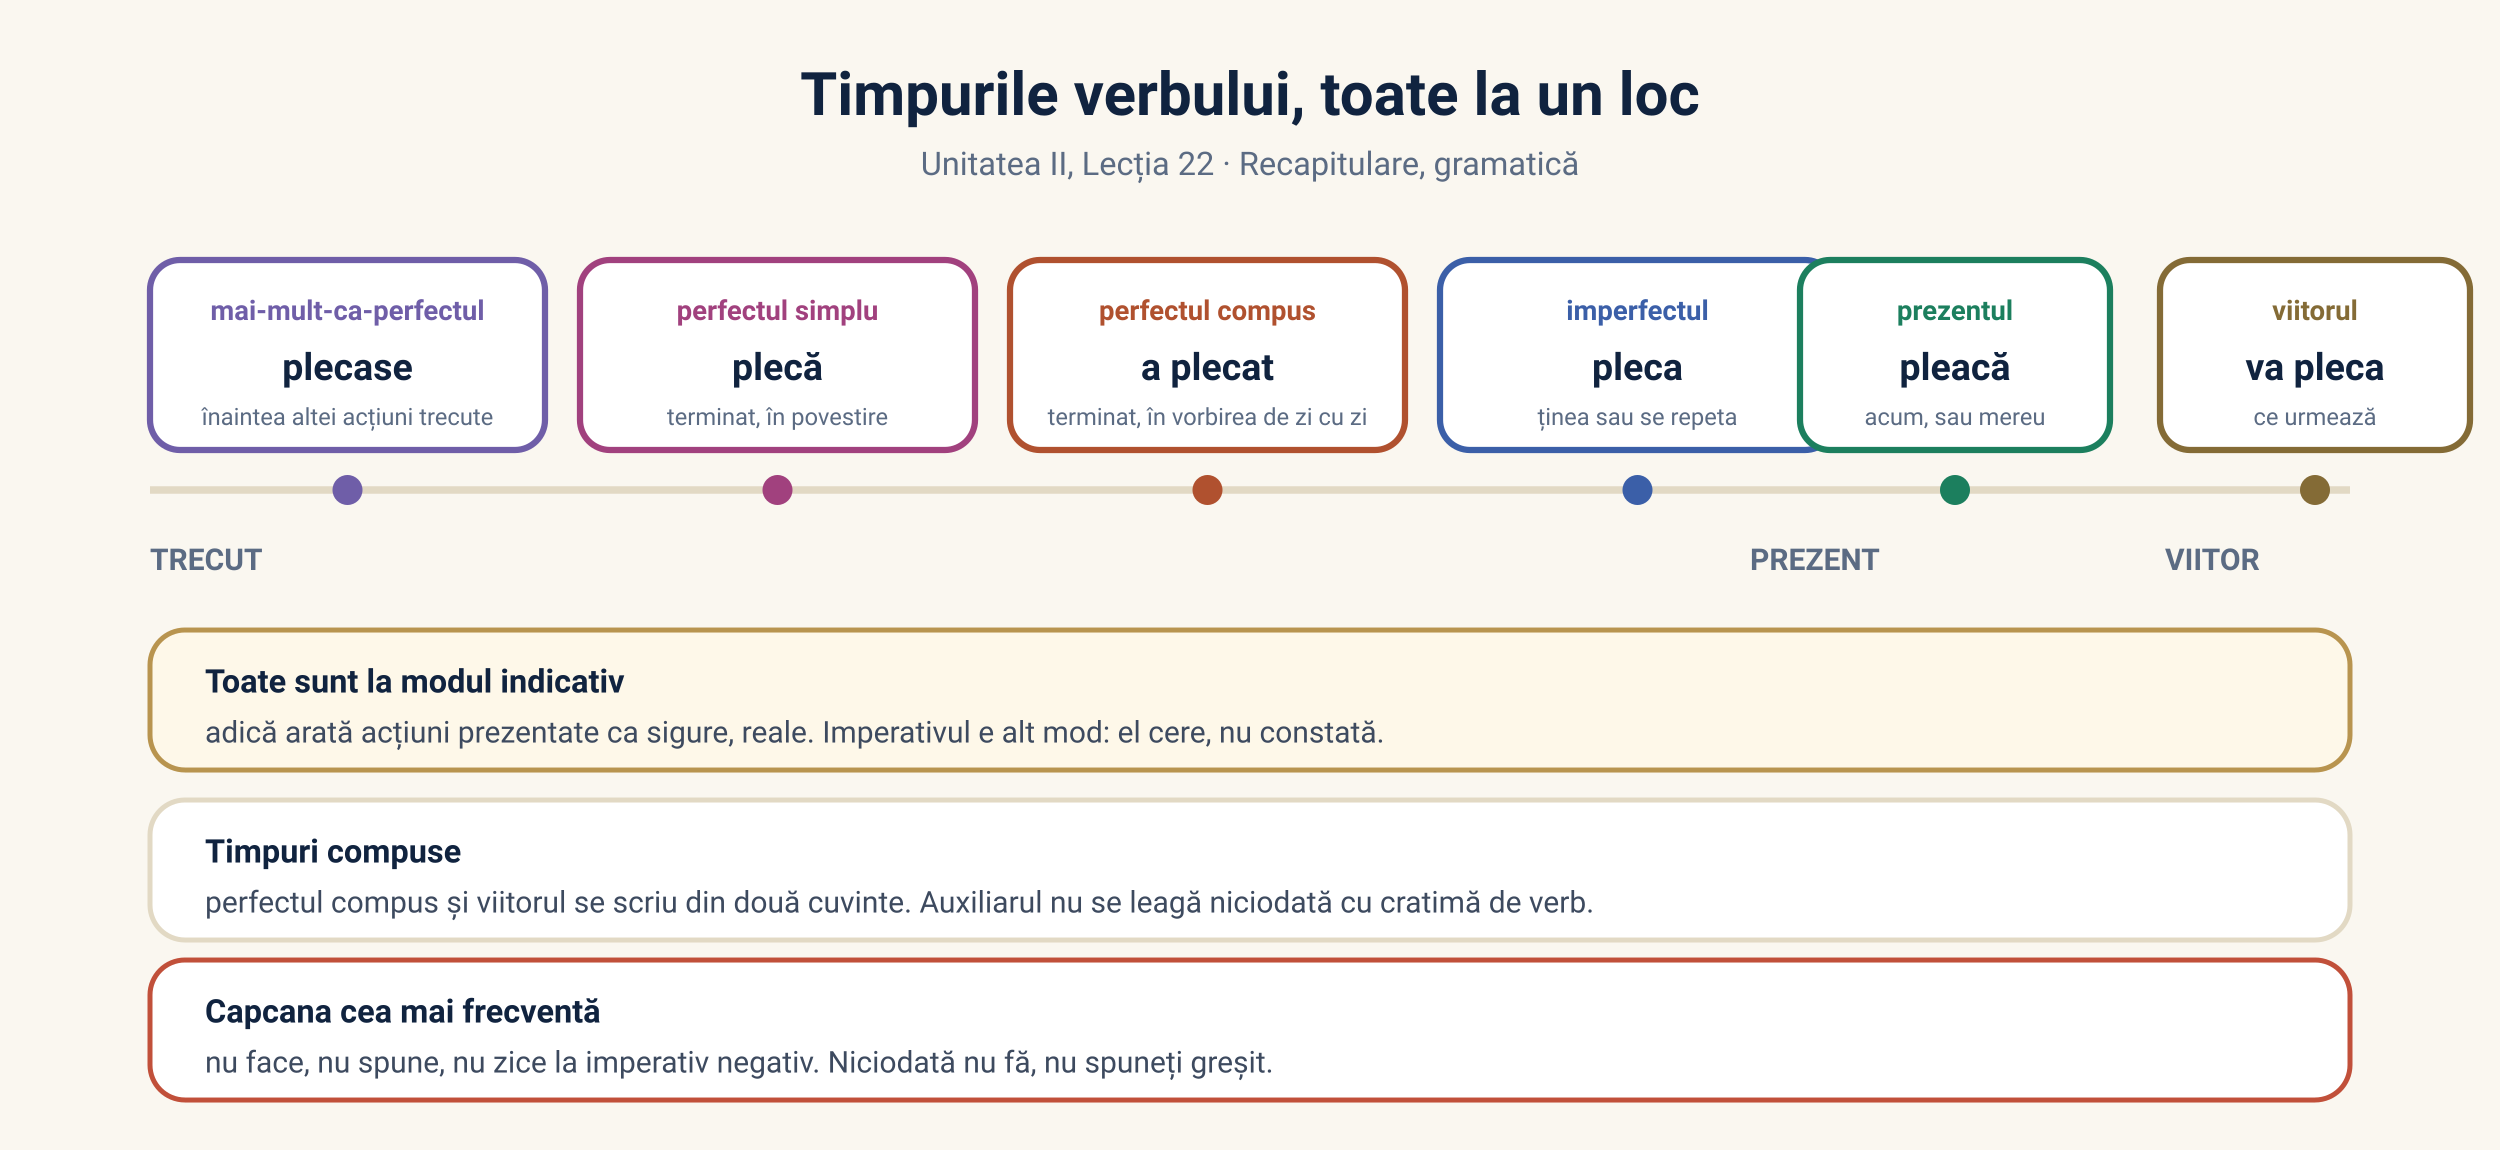
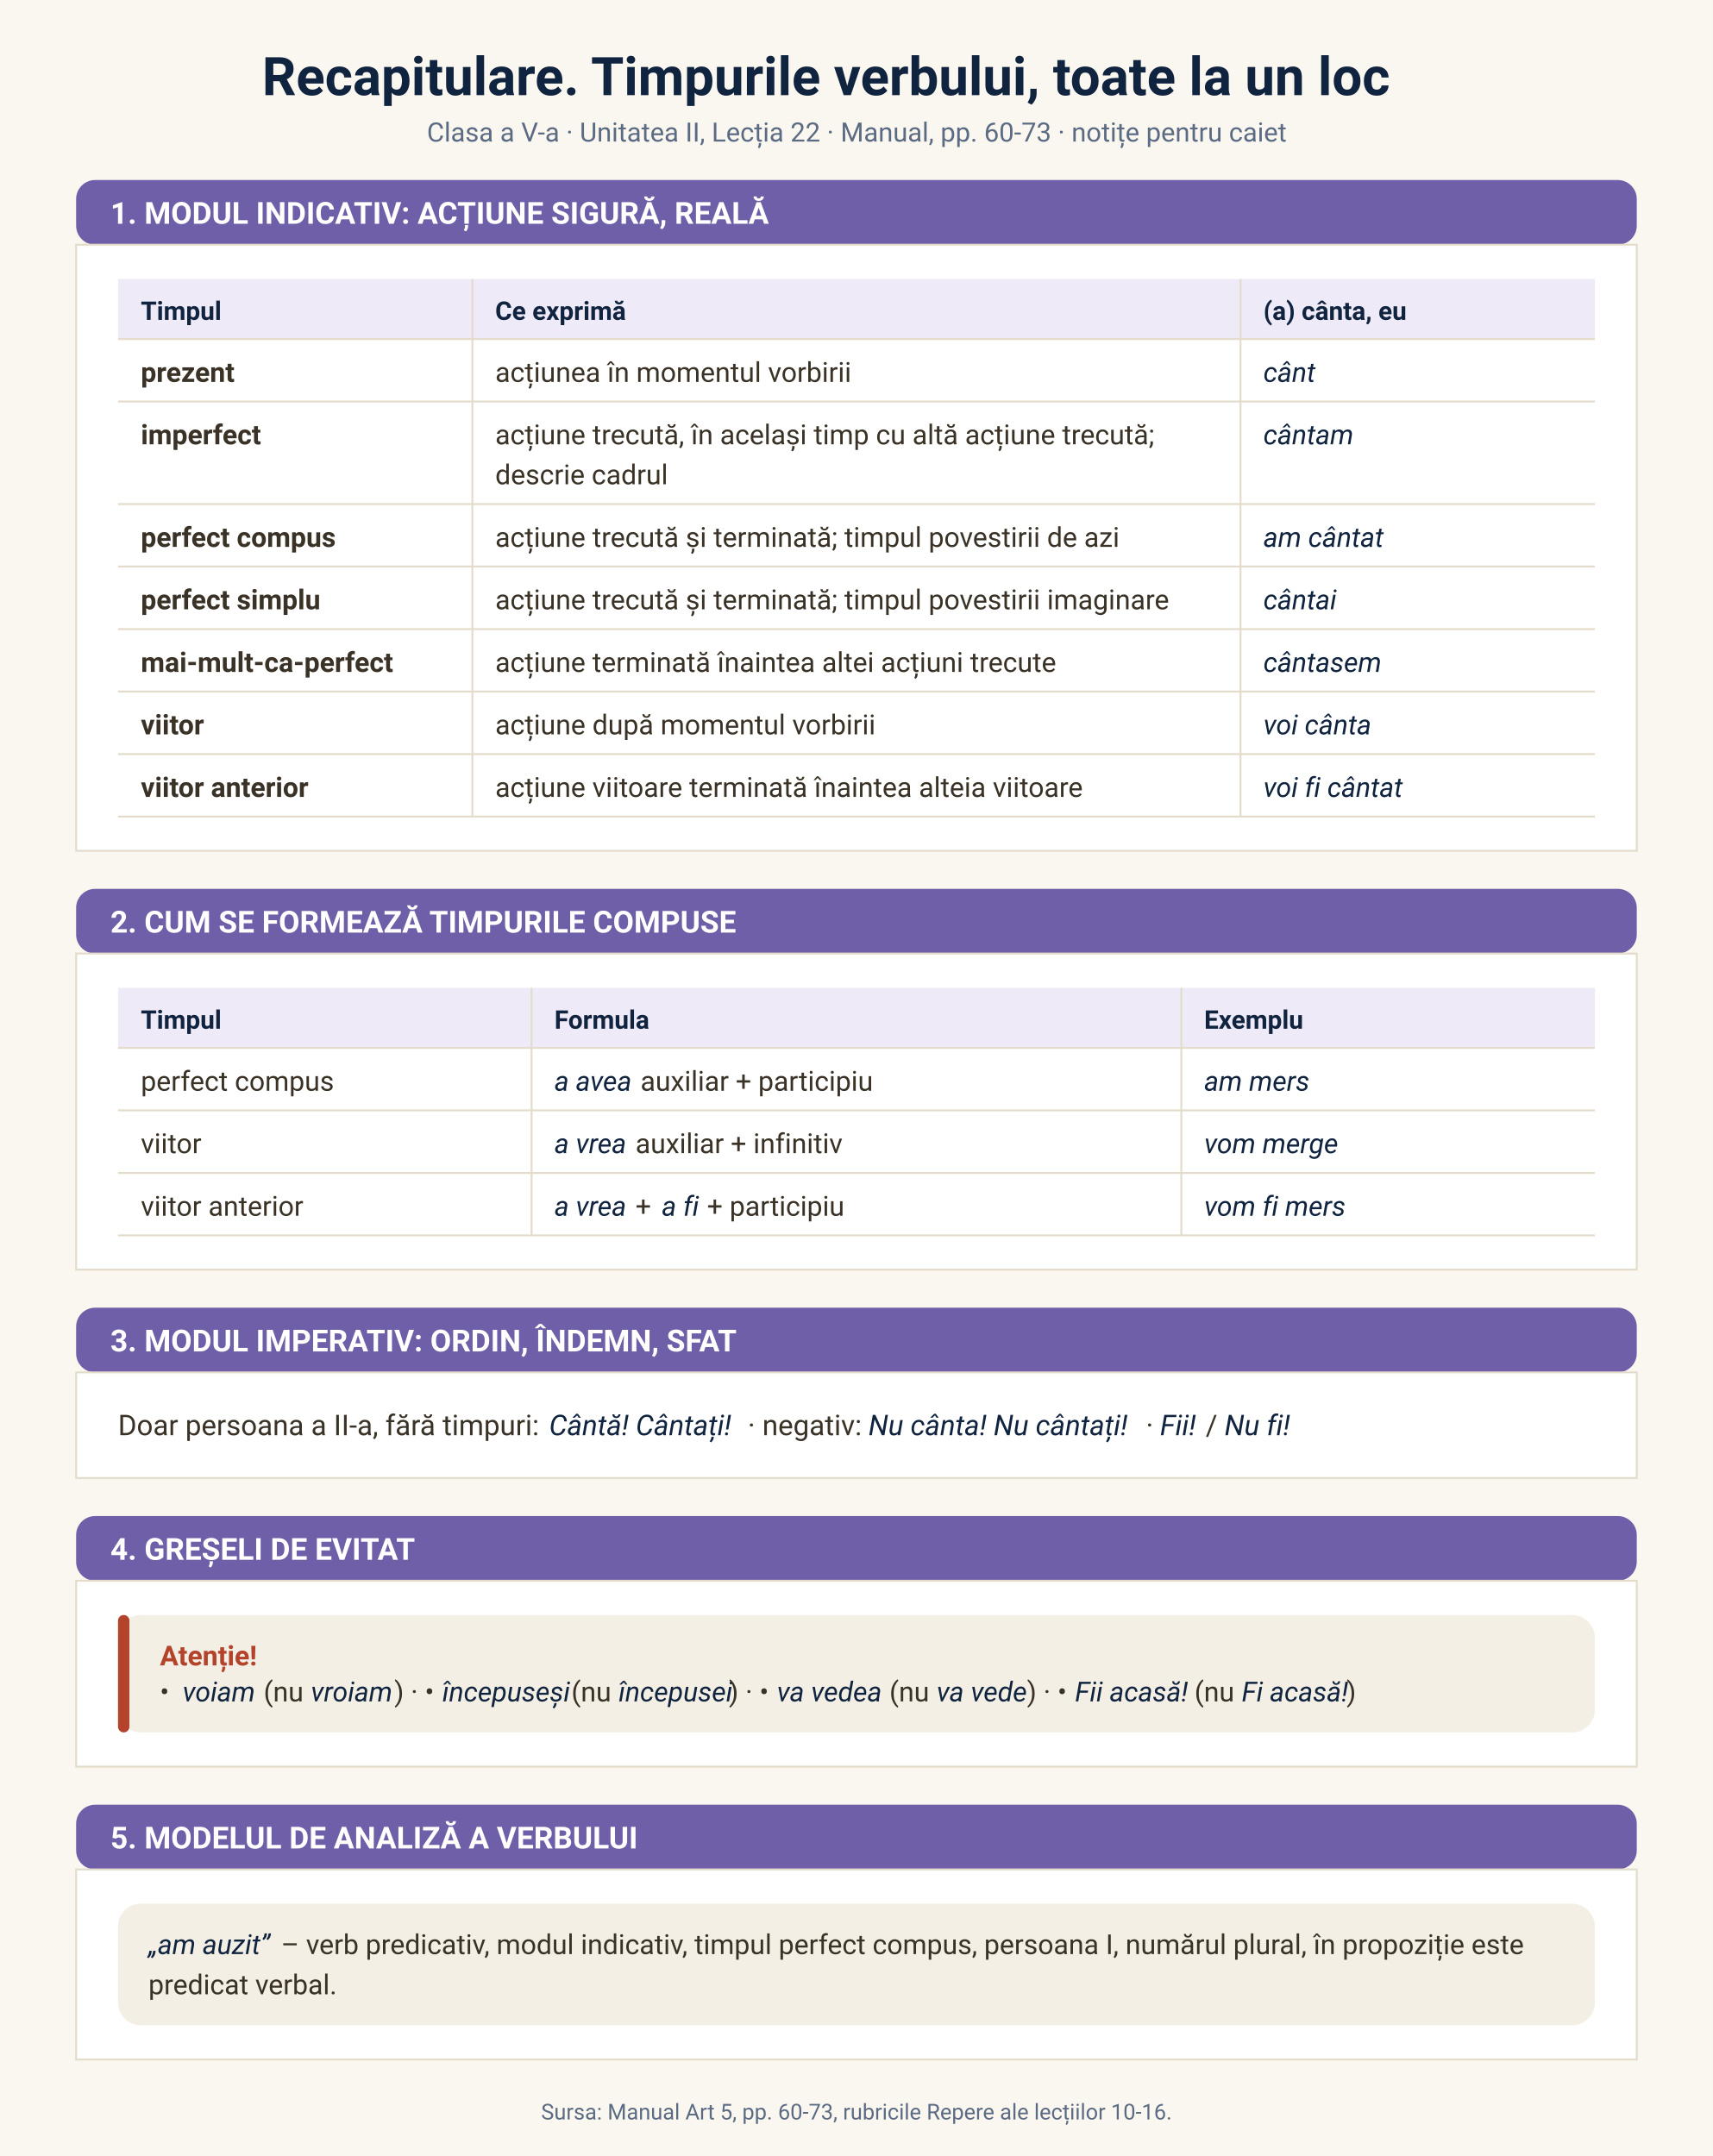
- <svg xmlns="http://www.w3.org/2000/svg" viewBox="0 0 1000 460" font-family="'Segoe UI', 'Plus Jakarta Sans', -apple-system, Roboto, sans-serif">
-   <rect width="1000" height="460" fill="#faf7f0" />
-   <text x="500" y="46" text-anchor="middle" font-size="24" font-weight="700" fill="#10233f">Timpurile verbului, toate la un loc</text>
-   <text x="500" y="70" text-anchor="middle" font-size="13" fill="#5b6b83">Unitatea II, Lecția 22 · Recapitulare, gramatică</text>
-   <line x1="60" y1="196" x2="940" y2="196" stroke="#e2d9c4" stroke-width="3" />
-   <text x="60" y="228" font-size="12" font-weight="700" fill="#5b6b83">TRECUT</text>
-   <text x="700" y="228" font-size="12" font-weight="700" fill="#5b6b83">PREZENT</text>
-   <text x="866" y="228" font-size="12" font-weight="700" fill="#5b6b83">VIITOR</text>
-   <rect x="60" y="104" width="158" height="76" rx="12" fill="#ffffff" stroke="#6f5ea8" stroke-width="2.5" />
-   <text x="139" y="128" text-anchor="middle" font-size="11" font-weight="700" fill="#6f5ea8">mai-mult-ca-perfectul</text>
-   <text x="139" y="152" text-anchor="middle" font-size="15" font-weight="700" fill="#10233f">plecase</text>
-   <text x="139" y="170" text-anchor="middle" font-size="9.5" fill="#5b6b83">înaintea altei acțiuni trecute</text>
-   <circle cx="139" cy="196" r="6" fill="#6f5ea8" />
-   <rect x="232" y="104" width="158" height="76" rx="12" fill="#ffffff" stroke="#a1417e" stroke-width="2.5" />
-   <text x="311" y="128" text-anchor="middle" font-size="11" font-weight="700" fill="#a1417e">perfectul simplu</text>
-   <text x="311" y="152" text-anchor="middle" font-size="15" font-weight="700" fill="#10233f">plecă</text>
-   <text x="311" y="170" text-anchor="middle" font-size="9.5" fill="#5b6b83">terminat, în povestire</text>
-   <circle cx="311" cy="196" r="6" fill="#a1417e" />
-   <rect x="404" y="104" width="158" height="76" rx="12" fill="#ffffff" stroke="#b0512f" stroke-width="2.5" />
-   <text x="483" y="128" text-anchor="middle" font-size="11" font-weight="700" fill="#b0512f">perfectul compus</text>
-   <text x="483" y="152" text-anchor="middle" font-size="15" font-weight="700" fill="#10233f">a plecat</text>
-   <text x="483" y="170" text-anchor="middle" font-size="9.5" fill="#5b6b83">terminat, în vorbirea de zi cu zi</text>
-   <circle cx="483" cy="196" r="6" fill="#b0512f" />
-   <rect x="576" y="104" width="158" height="76" rx="12" fill="#ffffff" stroke="#3b5fa8" stroke-width="2.5" />
-   <text x="655" y="128" text-anchor="middle" font-size="11" font-weight="700" fill="#3b5fa8">imperfectul</text>
-   <text x="655" y="152" text-anchor="middle" font-size="15" font-weight="700" fill="#10233f">pleca</text>
-   <text x="655" y="170" text-anchor="middle" font-size="9.5" fill="#5b6b83">ținea sau se repeta</text>
-   <circle cx="655" cy="196" r="6" fill="#3b5fa8" />
-   <rect x="720" y="104" width="124" height="76" rx="12" fill="#ffffff" stroke="#1c7f5e" stroke-width="2.5" />
-   <text x="782" y="128" text-anchor="middle" font-size="11" font-weight="700" fill="#1c7f5e">prezentul</text>
-   <text x="782" y="152" text-anchor="middle" font-size="15" font-weight="700" fill="#10233f">pleacă</text>
-   <text x="782" y="170" text-anchor="middle" font-size="9.5" fill="#5b6b83">acum, sau mereu</text>
-   <circle cx="782" cy="196" r="6" fill="#1c7f5e" />
-   <rect x="864" y="104" width="124" height="76" rx="12" fill="#ffffff" stroke="#846b36" stroke-width="2.5" />
-   <text x="926" y="128" text-anchor="middle" font-size="11" font-weight="700" fill="#846b36">viitorul</text>
-   <text x="926" y="152" text-anchor="middle" font-size="15" font-weight="700" fill="#10233f">va pleca</text>
-   <text x="926" y="170" text-anchor="middle" font-size="9.5" fill="#5b6b83">ce urmează</text>
-   <circle cx="926" cy="196" r="6" fill="#846b36" />
-   <rect x="60" y="252" width="880" height="56" rx="14" fill="#fef8e9" stroke="#b8944f" stroke-width="2" />
-   <text x="82" y="277" font-size="13" font-weight="700" fill="#10233f">Toate sunt la modul indicativ</text>
-   <text x="82" y="297" font-size="12" fill="#3d4a5f">adică arată acțiuni prezentate ca sigure, reale. Imperativul e alt mod: el cere, nu constată.</text>
-   <rect x="60" y="320" width="880" height="56" rx="14" fill="#ffffff" stroke="#e2d9c4" stroke-width="2" />
-   <text x="82" y="345" font-size="13" font-weight="700" fill="#10233f">Timpuri compuse</text>
-   <text x="82" y="365" font-size="12" fill="#3d4a5f">perfectul compus și viitorul se scriu din două cuvinte. Auxiliarul nu se leagă niciodată cu cratimă de verb.</text>
-   <rect x="60" y="384" width="880" height="56" rx="14" fill="#ffffff" stroke="#c1503a" stroke-width="2" />
-   <text x="82" y="409" font-size="13" font-weight="700" fill="#10233f">Capcana cea mai frecventă</text>
-   <text x="82" y="429" font-size="12" fill="#3d4a5f">nu face, nu spune, nu zice la imperativ negativ. Niciodată nu fă, nu spuneți greșit.</text>
+ <svg xmlns="http://www.w3.org/2000/svg" viewBox="0 0 900 1133" font-family="'Segoe UI', 'Plus Jakarta Sans', -apple-system, Roboto, sans-serif">
+   <rect width="900" height="1133" fill="#faf7f0" />
+   <text x="137.7" y="50.0" font-size="28" fill="#10233f" font-weight="700" textLength="626.3" lengthAdjust="spacing">Recapitulare. Timpurile verbului, toate la un loc</text>
+   <text x="224.3" y="74.4" font-size="14" fill="#5b6b83" textLength="451.4" lengthAdjust="spacing">Clasa a V-a · Unitatea II, Lecția 22 · Manual, pp. 60-73 · notițe pentru caiet</text>
+   <rect x="40" y="94.6" width="820" height="34" rx="10" fill="#6f5ea8" />
+   <text x="58" y="117.6" font-size="16" font-weight="700" fill="#ffffff">1. MODUL INDICATIV: ACȚIUNE SIGURĂ, REALĂ</text>
+   <rect x="40" y="128.6" width="820" height="318.5" fill="#ffffff" stroke="#e3dccb" />
+   <rect x="62.0" y="146.6" width="776.0" height="31.6" fill="#efeaf8" />
+   <text x="74.0" y="168.1" font-size="13.5" fill="#10233f" font-weight="700" textLength="44.5" lengthAdjust="spacing">Timpul</text>
+   <text x="260.2" y="168.1" font-size="13.5" fill="#10233f" font-weight="700" textLength="71.4" lengthAdjust="spacing">Ce exprimă</text>
+   <text x="663.8" y="168.1" font-size="13.5" fill="#10233f" font-weight="700" textLength="78.6" lengthAdjust="spacing">(a) cânta, eu</text>
+   <line x1="62.0" y1="178.2" x2="838.0" y2="178.2" stroke="#e3dccb" />
+   <text x="74.0" y="200.7" font-size="14.5" fill="#3a3226" font-weight="700" textLength="51.9" lengthAdjust="spacing">prezent</text>
+   <text x="260.2" y="200.7" font-size="14.5" fill="#3a3226" textLength="188.1" lengthAdjust="spacing">acțiunea în momentul vorbirii</text>
+   <text x="663.8" y="200.7" font-size="14.5" fill="#10233f" font-style="italic" textLength="27.0" lengthAdjust="spacing">cânt</text>
+   <line x1="62.0" y1="211.0" x2="838.0" y2="211.0" stroke="#e3dccb" />
+   <text x="74.0" y="233.5" font-size="14.5" fill="#3a3226" font-weight="700" textLength="66.0" lengthAdjust="spacing">imperfect</text>
+   <text x="260.2" y="233.5" font-size="14.5" fill="#3a3226" textLength="341.8" lengthAdjust="spacing">acțiune trecută, în același timp cu altă acțiune trecută;</text>
+   <text x="260.2" y="254.5" font-size="14.5" fill="#3a3226" textLength="88.3" lengthAdjust="spacing">descrie cadrul</text>
+   <text x="663.8" y="233.5" font-size="14.5" fill="#10233f" font-style="italic" textLength="47.3" lengthAdjust="spacing">cântam</text>
+   <line x1="62.0" y1="264.9" x2="838.0" y2="264.9" stroke="#e3dccb" />
+   <text x="74.0" y="287.4" font-size="14.5" fill="#3a3226" font-weight="700" textLength="106.0" lengthAdjust="spacing">perfect compus</text>
+   <text x="260.2" y="287.4" font-size="14.5" fill="#3a3226" textLength="325.8" lengthAdjust="spacing">acțiune trecută și terminată; timpul povestirii de azi</text>
+   <text x="663.8" y="287.4" font-size="14.5" fill="#10233f" font-style="italic" textLength="63.7" lengthAdjust="spacing">am cântat</text>
+   <line x1="62.0" y1="297.7" x2="838.0" y2="297.7" stroke="#e3dccb" />
+   <text x="74.0" y="320.2" font-size="14.5" fill="#3a3226" font-weight="700" textLength="98.3" lengthAdjust="spacing">perfect simplu</text>
+   <text x="260.2" y="320.2" font-size="14.5" fill="#3a3226" textLength="352.1" lengthAdjust="spacing">acțiune trecută și terminată; timpul povestirii imaginare</text>
+   <text x="663.8" y="320.2" font-size="14.5" fill="#10233f" font-style="italic" textLength="38.6" lengthAdjust="spacing">cântai</text>
+   <line x1="62.0" y1="330.6" x2="838.0" y2="330.6" stroke="#e3dccb" />
+   <text x="74.0" y="353.1" font-size="14.5" fill="#3a3226" font-weight="700" textLength="137.9" lengthAdjust="spacing">mai-mult-ca-perfect</text>
+   <text x="260.2" y="353.1" font-size="14.5" fill="#3a3226" textLength="292.6" lengthAdjust="spacing">acțiune terminată înaintea altei acțiuni trecute</text>
+   <text x="663.8" y="353.1" font-size="14.5" fill="#10233f" font-style="italic" textLength="60.2" lengthAdjust="spacing">cântasem</text>
+   <line x1="62.0" y1="363.4" x2="838.0" y2="363.4" stroke="#e3dccb" />
+   <text x="74.0" y="385.9" font-size="14.5" fill="#3a3226" font-weight="700" textLength="36.2" lengthAdjust="spacing">viitor</text>
+   <text x="260.2" y="385.9" font-size="14.5" fill="#3a3226" textLength="201.7" lengthAdjust="spacing">acțiune după momentul vorbirii</text>
+   <text x="663.8" y="385.9" font-size="14.5" fill="#10233f" font-style="italic" textLength="57.1" lengthAdjust="spacing">voi cânta</text>
+   <line x1="62.0" y1="396.3" x2="838.0" y2="396.3" stroke="#e3dccb" />
+   <text x="74.0" y="418.8" font-size="14.5" fill="#3a3226" font-weight="700" textLength="95.0" lengthAdjust="spacing">viitor anterior</text>
+   <text x="260.2" y="418.8" font-size="14.5" fill="#3a3226" textLength="307.4" lengthAdjust="spacing">acțiune viitoare terminată înaintea alteia viitoare</text>
+   <text x="663.8" y="418.8" font-size="14.5" fill="#10233f" font-style="italic" textLength="73.8" lengthAdjust="spacing">voi fi cântat</text>
+   <line x1="62.0" y1="429.1" x2="838.0" y2="429.1" stroke="#e3dccb" />
+   <line x1="248.2" y1="146.6" x2="248.2" y2="429.1" stroke="#e3dccb" />
+   <line x1="651.8" y1="146.6" x2="651.8" y2="429.1" stroke="#e3dccb" />
+   <rect x="40" y="467.1" width="820" height="34" rx="10" fill="#6f5ea8" />
+   <text x="58" y="490.1" font-size="16" font-weight="700" fill="#ffffff">2. CUM SE FORMEAZĂ TIMPURILE COMPUSE</text>
+   <rect x="40" y="501.1" width="820" height="166.1" fill="#ffffff" stroke="#e3dccb" />
+   <rect x="62.0" y="519.1" width="776.0" height="31.6" fill="#efeaf8" />
+   <text x="74.0" y="540.6" font-size="13.5" fill="#10233f" font-weight="700" textLength="44.5" lengthAdjust="spacing">Timpul</text>
+   <text x="291.3" y="540.6" font-size="13.5" fill="#10233f" font-weight="700" textLength="52.4" lengthAdjust="spacing">Formula</text>
+   <text x="632.7" y="540.6" font-size="13.5" fill="#10233f" font-weight="700" textLength="54.7" lengthAdjust="spacing">Exemplu</text>
+   <line x1="62.0" y1="550.7" x2="838.0" y2="550.7" stroke="#e3dccb" />
+   <text x="74.0" y="573.2" font-size="14.5" fill="#3a3226" textLength="99.3" lengthAdjust="spacing">perfect compus</text>
+   <text x="291.3" y="573.2" font-size="14.5" fill="#10233f" font-style="italic" textLength="41.3" lengthAdjust="spacing">a avea</text>
+   <text x="336.5" y="573.2" font-size="14.5" fill="#3a3226" textLength="122.8" lengthAdjust="spacing">auxiliar + participiu</text>
+   <text x="632.7" y="573.2" font-size="14.5" fill="#10233f" font-style="italic" textLength="54.8" lengthAdjust="spacing">am mers</text>
+   <line x1="62.0" y1="583.5" x2="838.0" y2="583.5" stroke="#e3dccb" />
+   <text x="74.0" y="606.0" font-size="14.5" fill="#3a3226" textLength="32.5" lengthAdjust="spacing">viitor</text>
+   <text x="291.3" y="606.0" font-size="14.5" fill="#10233f" font-style="italic" textLength="38.7" lengthAdjust="spacing">a vrea</text>
+   <text x="333.9" y="606.0" font-size="14.5" fill="#3a3226" textLength="109.8" lengthAdjust="spacing">auxiliar + infinitiv</text>
+   <text x="632.7" y="606.0" font-size="14.5" fill="#10233f" font-style="italic" textLength="70.8" lengthAdjust="spacing">vom merge</text>
+   <line x1="62.0" y1="616.4" x2="838.0" y2="616.4" stroke="#e3dccb" />
+   <text x="74.0" y="638.9" font-size="14.5" fill="#3a3226" textLength="86.7" lengthAdjust="spacing">viitor anterior</text>
+   <text x="291.3" y="638.9" font-size="14.5" fill="#10233f" font-style="italic" textLength="38.7" lengthAdjust="spacing">a vrea</text>
+   <text x="333.9" y="638.9" font-size="14.5" fill="#3a3226" textLength="9.9" lengthAdjust="spacing">+</text>
+   <text x="347.7" y="638.9" font-size="14.5" fill="#10233f" font-style="italic" textLength="19.9" lengthAdjust="spacing">a fi</text>
+   <text x="371.5" y="638.9" font-size="14.5" fill="#3a3226" textLength="73.7" lengthAdjust="spacing">+ participiu</text>
+   <text x="632.7" y="638.9" font-size="14.5" fill="#10233f" font-style="italic" textLength="73.7" lengthAdjust="spacing">vom fi mers</text>
+   <line x1="62.0" y1="649.2" x2="838.0" y2="649.2" stroke="#e3dccb" />
+   <line x1="279.3" y1="519.1" x2="279.3" y2="649.2" stroke="#e3dccb" />
+   <line x1="620.7" y1="519.1" x2="620.7" y2="649.2" stroke="#e3dccb" />
+   <rect x="40" y="687.2" width="820" height="34" rx="10" fill="#6f5ea8" />
+   <text x="58" y="710.2" font-size="16" font-weight="700" fill="#ffffff">3. MODUL IMPERATIV: ORDIN, ÎNDEMN, SFAT</text>
+   <rect x="40" y="721.2" width="820" height="55.5" fill="#ffffff" stroke="#e3dccb" />
+   <text x="62.0" y="754.2" font-size="15" fill="#3a3226" textLength="222.4" lengthAdjust="spacing">Doar persoana a II-a, fără timpuri:</text>
+   <text x="288.5" y="754.2" font-size="15" fill="#10233f" font-style="italic" textLength="100.3" lengthAdjust="spacing">Cântă! Cântați!</text>
+   <text x="392.9" y="754.2" font-size="15" fill="#3a3226" textLength="59.4" lengthAdjust="spacing">· negativ:</text>
+   <text x="456.3" y="754.2" font-size="15" fill="#10233f" font-style="italic" textLength="141.8" lengthAdjust="spacing">Nu cânta! Nu cântați!</text>
+   <text x="602.1" y="754.2" font-size="15" fill="#3a3226" textLength="3.3" lengthAdjust="spacing">·</text>
+   <text x="609.5" y="754.2" font-size="15" fill="#10233f" font-style="italic" textLength="19.9" lengthAdjust="spacing">Fii!</text>
+   <text x="633.5" y="754.2" font-size="15" fill="#3a3226" textLength="5.8" lengthAdjust="spacing">/</text>
+   <text x="643.4" y="754.2" font-size="15" fill="#10233f" font-style="italic" textLength="36.9" lengthAdjust="spacing">Nu fi!</text>
+   <rect x="40" y="796.7" width="820" height="34" rx="10" fill="#6f5ea8" />
+   <text x="58" y="819.7" font-size="16" font-weight="700" fill="#ffffff">4. GREȘELI DE EVITAT</text>
+   <rect x="40" y="830.7" width="820" height="97.7" fill="#ffffff" stroke="#e3dccb" />
+   <rect x="62.0" y="848.7" width="776.0" height="61.7" rx="12" fill="#f3efe4" />
+   <rect x="62.0" y="848.7" width="6" height="61.7" rx="3" fill="#b4432c" />
+   <text x="84.0" y="875.2" font-size="14.5" fill="#b4432c" font-weight="700" textLength="54.8" lengthAdjust="spacing">Atenție!</text>
+   <text x="84.0" y="894.1" font-size="14.5" fill="#3a3226">•</text>
+   <text x="95.9" y="894.1" font-size="14.5" fill="#10233f" font-style="italic" textLength="38.7" lengthAdjust="spacing">voiam</text>
+   <text x="138.5" y="894.1" font-size="14.5" fill="#3a3226" textLength="20.9" lengthAdjust="spacing">(nu</text>
+   <text x="163.3" y="894.1" font-size="14.5" fill="#10233f" font-style="italic" textLength="43.9" lengthAdjust="spacing">vroiam</text>
+   <text x="207.2" y="894.1" font-size="14.5" fill="#3a3226" textLength="21.3" lengthAdjust="spacing">) · •</text>
+   <text x="232.4" y="894.1" font-size="14.5" fill="#10233f" font-style="italic" textLength="63.8" lengthAdjust="spacing">începuseși</text>
+   <text x="300.2" y="894.1" font-size="14.5" fill="#3a3226" textLength="20.9" lengthAdjust="spacing">(nu</text>
+   <text x="325.0" y="894.1" font-size="14.5" fill="#10233f" font-style="italic" textLength="58.0" lengthAdjust="spacing">începusei</text>
+   <text x="383.0" y="894.1" font-size="14.5" fill="#3a3226" textLength="21.3" lengthAdjust="spacing">) · •</text>
+   <text x="408.2" y="894.1" font-size="14.5" fill="#10233f" font-style="italic" textLength="55.2" lengthAdjust="spacing">va vedea</text>
+   <text x="467.3" y="894.1" font-size="14.5" fill="#3a3226" textLength="20.9" lengthAdjust="spacing">(nu</text>
+   <text x="492.1" y="894.1" font-size="14.5" fill="#10233f" font-style="italic" textLength="47.4" lengthAdjust="spacing">va vede</text>
+   <text x="539.6" y="894.1" font-size="14.5" fill="#3a3226" textLength="21.3" lengthAdjust="spacing">) · •</text>
+   <text x="564.8" y="894.1" font-size="14.5" fill="#10233f" font-style="italic" textLength="58.9" lengthAdjust="spacing">Fii acasă!</text>
+   <text x="627.6" y="894.1" font-size="14.5" fill="#3a3226" textLength="20.9" lengthAdjust="spacing">(nu</text>
+   <text x="652.4" y="894.1" font-size="14.5" fill="#10233f" font-style="italic" textLength="55.1" lengthAdjust="spacing">Fi acasă!</text>
+   <text x="707.5" y="894.1" font-size="14.5" fill="#3a3226" textLength="4.3" lengthAdjust="spacing">)</text>
+   <rect x="40" y="948.4" width="820" height="34" rx="10" fill="#6f5ea8" />
+   <text x="58" y="971.4" font-size="16" font-weight="700" fill="#ffffff">5. MODELUL DE ANALIZĂ A VERBULUI</text>
+   <rect x="40" y="982.4" width="820" height="99.9" fill="#ffffff" stroke="#e3dccb" />
+   <rect x="62.0" y="1000.4" width="776.0" height="63.9" rx="12" fill="#f3efe4" />
+   <text x="78.0" y="1026.9" font-size="14.5" fill="#10233f" font-style="italic" textLength="65.8" lengthAdjust="spacing">„am auzit”</text>
+   <text x="147.7" y="1026.9" font-size="14.5" fill="#3a3226" textLength="655.2" lengthAdjust="spacing">– verb predicativ, modul indicativ, timpul perfect compus, persoana I, numărul plural, în propoziție este</text>
+   <text x="78.0" y="1048.0" font-size="14.5" fill="#3a3226" textLength="98.3" lengthAdjust="spacing">predicat verbal.</text>
+   <text x="284.3" y="1113.8" font-size="11.5" fill="#5b6b83" textLength="331.3" lengthAdjust="spacing">Sursa: Manual Art 5, pp. 60-73, rubricile Repere ale lecțiilor 10-16.</text>
</svg>
